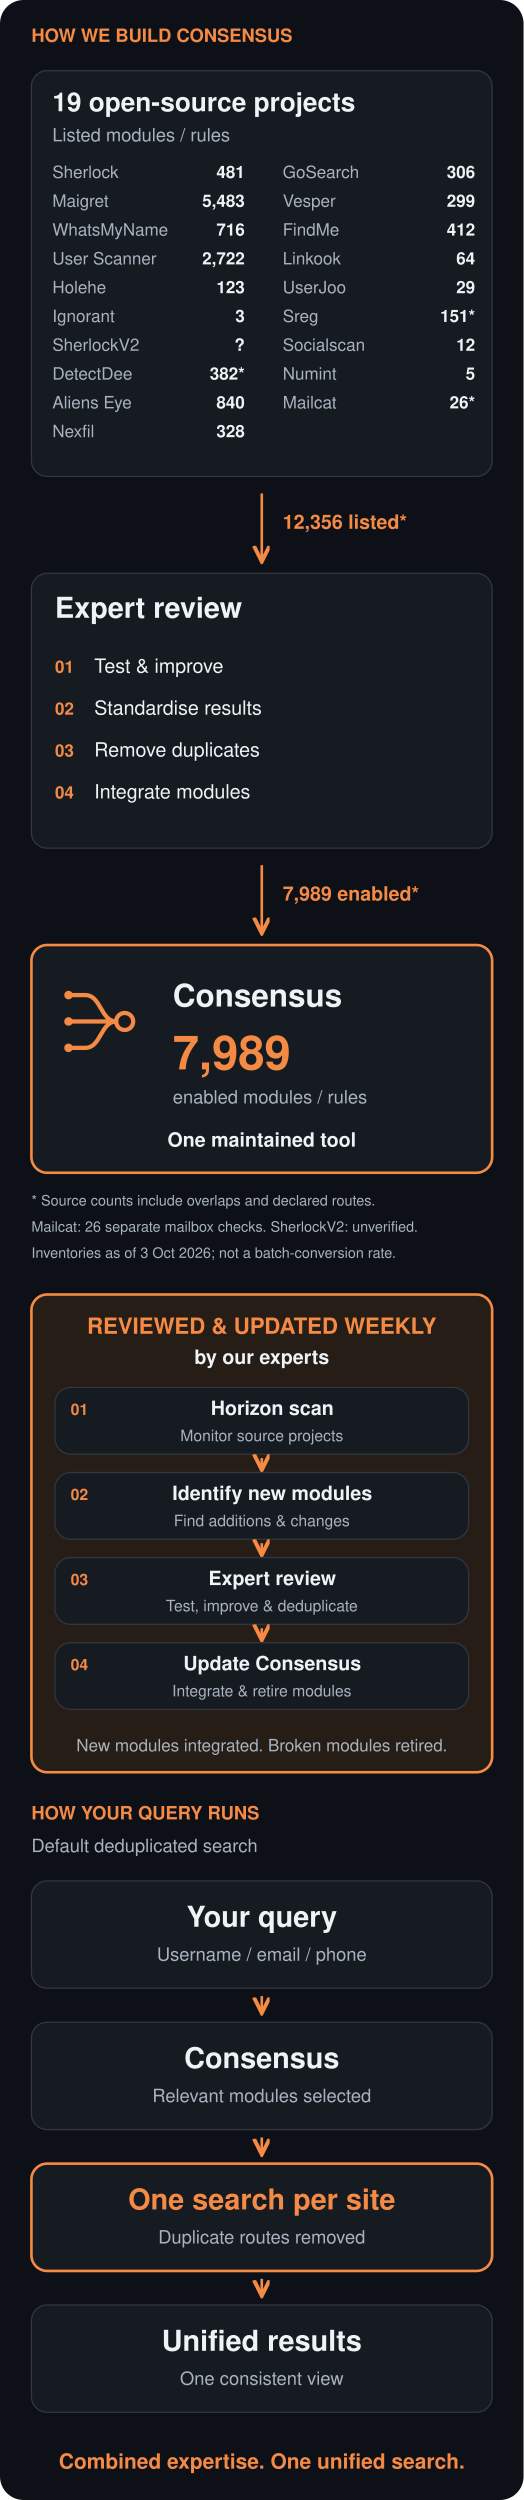
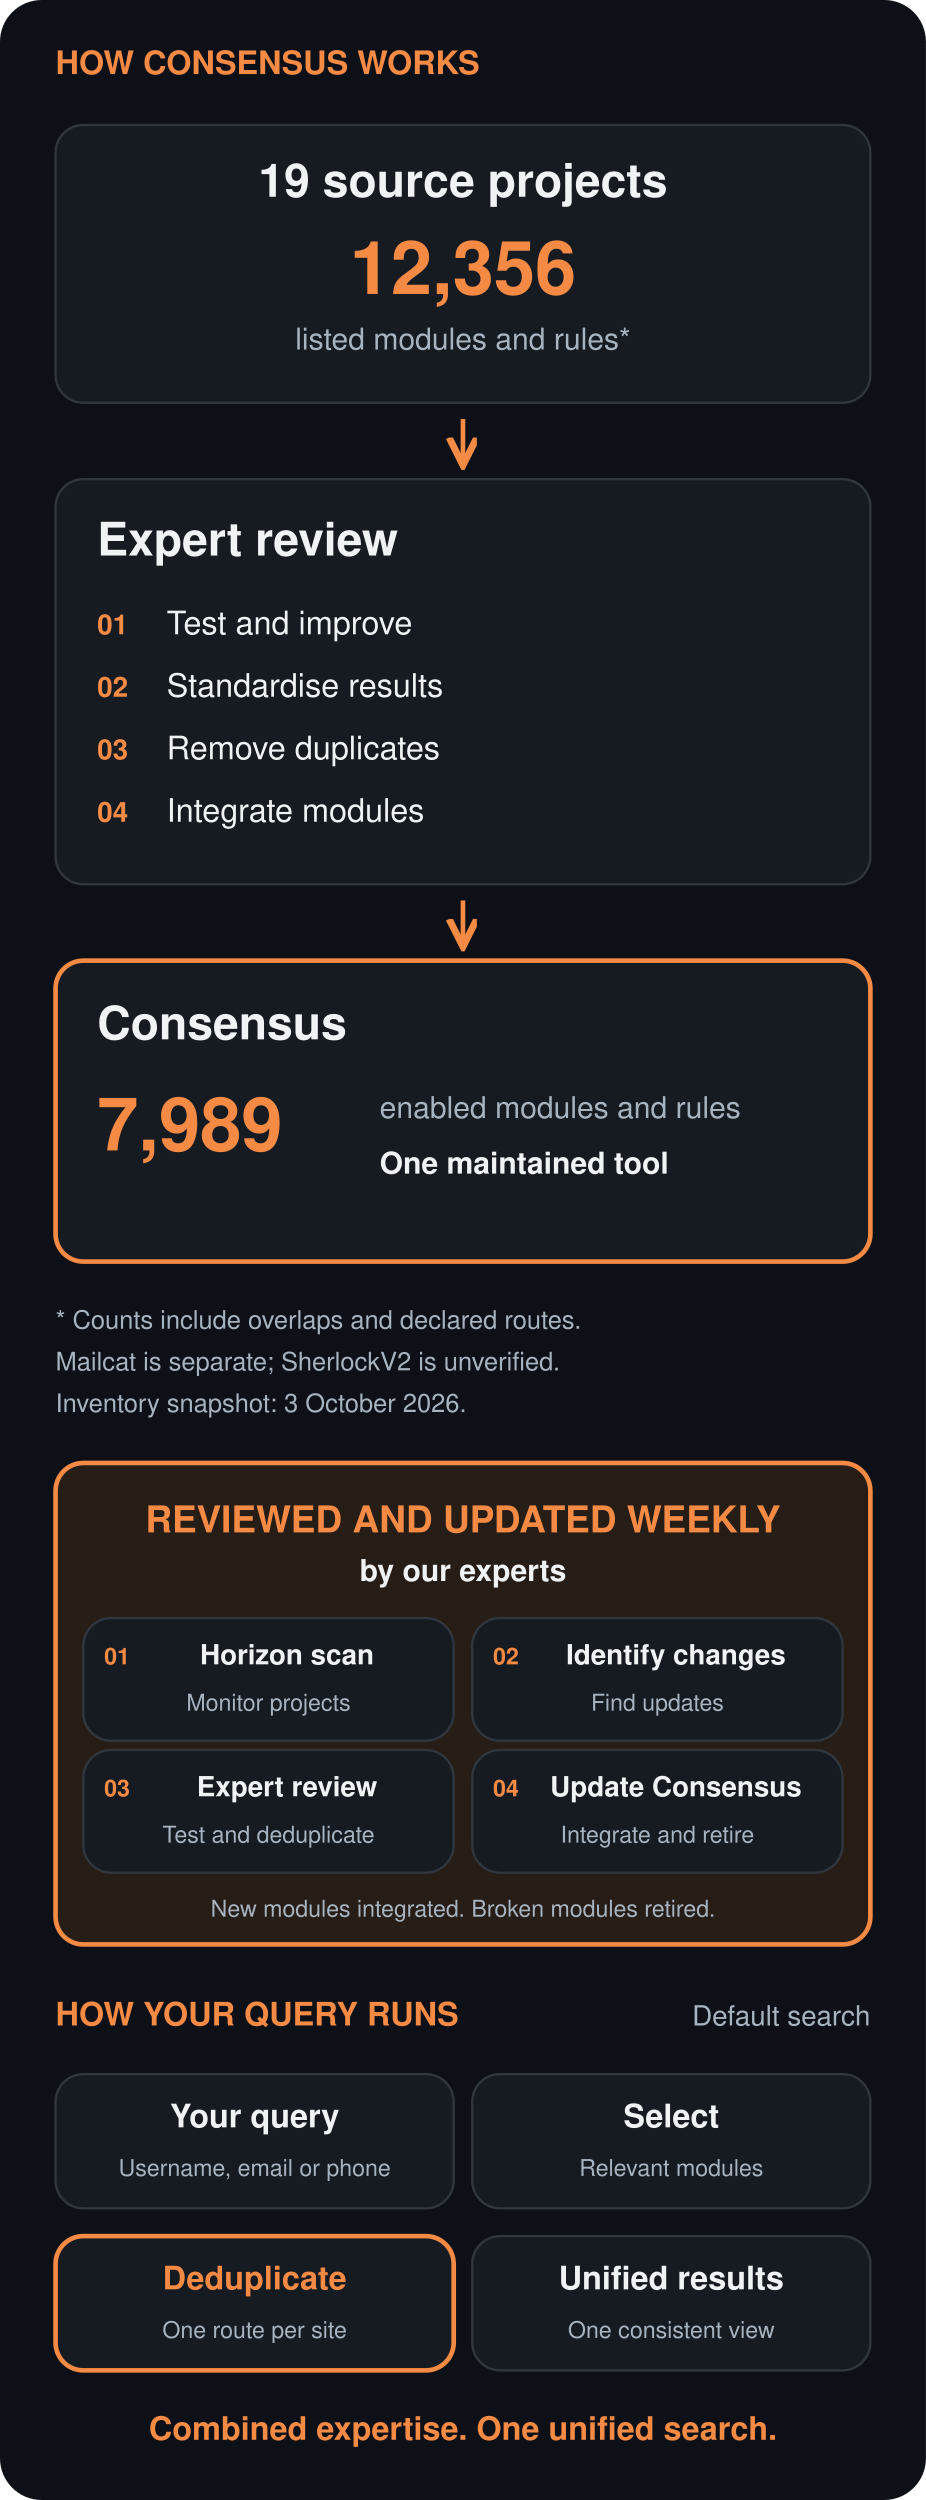
- <svg xmlns="http://www.w3.org/2000/svg" width="400" height="1910" viewBox="0 0 400 1910" role="img" aria-labelledby="title desc">
-   <rect width="400" height="1910" rx="18" fill="#0d1117" />
+ <svg xmlns="http://www.w3.org/2000/svg" width="400" height="1080" viewBox="0 0 400 1080" role="img" aria-labelledby="title desc">
+   <rect width="400" height="1080" rx="18" fill="#0d1117" />
  <defs>
    <marker id="arrow" markerWidth="7" markerHeight="7" refX="5" refY="3" orient="auto">
      <path d="M0 0L6 3L0 6" fill="none" stroke="#f58a45" stroke-width="1.5" />
    </marker>
  </defs>
  <g font-family="Segoe UI, Helvetica, Arial, sans-serif">
-     <text x="24" y="32" font-size="14" fill="#f58a45" font-weight="700" text-anchor="start">HOW WE BUILD CONSENSUS</text>
-     <rect x="24" y="54" width="352" height="310" rx="12" fill="#161b22" stroke="#30363d" stroke-width="1" />
-     <text x="40" y="85" font-size="20" fill="#f0f3f6" font-weight="650" text-anchor="start">19 open-source projects</text>
-     <text x="40" y="108" font-size="14" fill="#a8b3c0" font-weight="400" text-anchor="start">Listed modules / rules</text>
-     <text x="40.0" y="136" font-size="13" fill="#a8b3c0" font-weight="400" text-anchor="start">Sherlock</text>
-     <text x="187.0" y="136" font-size="13" fill="#f0f3f6" font-weight="600" text-anchor="end">481</text>
-     <text x="40.0" y="158" font-size="13" fill="#a8b3c0" font-weight="400" text-anchor="start">Maigret</text>
-     <text x="187.0" y="158" font-size="13" fill="#f0f3f6" font-weight="600" text-anchor="end">5,483</text>
-     <text x="40.0" y="180" font-size="13" fill="#a8b3c0" font-weight="400" text-anchor="start">WhatsMyName</text>
-     <text x="187.0" y="180" font-size="13" fill="#f0f3f6" font-weight="600" text-anchor="end">716</text>
-     <text x="40.0" y="202" font-size="13" fill="#a8b3c0" font-weight="400" text-anchor="start">User Scanner</text>
-     <text x="187.0" y="202" font-size="13" fill="#f0f3f6" font-weight="600" text-anchor="end">2,722</text>
-     <text x="40.0" y="224" font-size="13" fill="#a8b3c0" font-weight="400" text-anchor="start">Holehe</text>
-     <text x="187.0" y="224" font-size="13" fill="#f0f3f6" font-weight="600" text-anchor="end">123</text>
-     <text x="40.0" y="246" font-size="13" fill="#a8b3c0" font-weight="400" text-anchor="start">Ignorant</text>
-     <text x="187.0" y="246" font-size="13" fill="#f0f3f6" font-weight="600" text-anchor="end">3</text>
-     <text x="40.0" y="268" font-size="13" fill="#a8b3c0" font-weight="400" text-anchor="start">SherlockV2</text>
-     <text x="187.0" y="268" font-size="13" fill="#f0f3f6" font-weight="600" text-anchor="end">?</text>
-     <text x="40.0" y="290" font-size="13" fill="#a8b3c0" font-weight="400" text-anchor="start">DetectDee</text>
-     <text x="187.0" y="290" font-size="13" fill="#f0f3f6" font-weight="600" text-anchor="end">382*</text>
-     <text x="40.0" y="312" font-size="13" fill="#a8b3c0" font-weight="400" text-anchor="start">Aliens Eye</text>
-     <text x="187.0" y="312" font-size="13" fill="#f0f3f6" font-weight="600" text-anchor="end">840</text>
-     <text x="40.0" y="334" font-size="13" fill="#a8b3c0" font-weight="400" text-anchor="start">Nexfil</text>
-     <text x="187.0" y="334" font-size="13" fill="#f0f3f6" font-weight="600" text-anchor="end">328</text>
-     <text x="216.0" y="136" font-size="13" fill="#a8b3c0" font-weight="400" text-anchor="start">GoSearch</text>
-     <text x="363.0" y="136" font-size="13" fill="#f0f3f6" font-weight="600" text-anchor="end">306</text>
-     <text x="216.0" y="158" font-size="13" fill="#a8b3c0" font-weight="400" text-anchor="start">Vesper</text>
-     <text x="363.0" y="158" font-size="13" fill="#f0f3f6" font-weight="600" text-anchor="end">299</text>
-     <text x="216.0" y="180" font-size="13" fill="#a8b3c0" font-weight="400" text-anchor="start">FindMe</text>
-     <text x="363.0" y="180" font-size="13" fill="#f0f3f6" font-weight="600" text-anchor="end">412</text>
-     <text x="216.0" y="202" font-size="13" fill="#a8b3c0" font-weight="400" text-anchor="start">Linkook</text>
-     <text x="363.0" y="202" font-size="13" fill="#f0f3f6" font-weight="600" text-anchor="end">64</text>
-     <text x="216.0" y="224" font-size="13" fill="#a8b3c0" font-weight="400" text-anchor="start">UserJoo</text>
-     <text x="363.0" y="224" font-size="13" fill="#f0f3f6" font-weight="600" text-anchor="end">29</text>
-     <text x="216.0" y="246" font-size="13" fill="#a8b3c0" font-weight="400" text-anchor="start">Sreg</text>
-     <text x="363.0" y="246" font-size="13" fill="#f0f3f6" font-weight="600" text-anchor="end">151*</text>
-     <text x="216.0" y="268" font-size="13" fill="#a8b3c0" font-weight="400" text-anchor="start">Socialscan</text>
-     <text x="363.0" y="268" font-size="13" fill="#f0f3f6" font-weight="600" text-anchor="end">12</text>
-     <text x="216.0" y="290" font-size="13" fill="#a8b3c0" font-weight="400" text-anchor="start">Numint</text>
-     <text x="363.0" y="290" font-size="13" fill="#f0f3f6" font-weight="600" text-anchor="end">5</text>
-     <text x="216.0" y="312" font-size="13" fill="#a8b3c0" font-weight="400" text-anchor="start">Mailcat</text>
-     <text x="363.0" y="312" font-size="13" fill="#f0f3f6" font-weight="600" text-anchor="end">26*</text>
-     <rect x="24" y="438" width="352" height="210" rx="12" fill="#161b22" stroke="#30363d" stroke-width="1" />
-     <text x="42" y="472" font-size="22" fill="#f0f3f6" font-weight="650" text-anchor="start">Expert review</text>
-     <text x="42" y="514" font-size="13" fill="#f58a45" font-weight="700" text-anchor="start">01</text>
-     <text x="72" y="514" font-size="15" fill="#f0f3f6" font-weight="400" text-anchor="start">Test &amp; improve</text>
-     <text x="42" y="546" font-size="13" fill="#f58a45" font-weight="700" text-anchor="start">02</text>
-     <text x="72" y="546" font-size="15" fill="#f0f3f6" font-weight="400" text-anchor="start">Standardise results</text>
-     <text x="42" y="578" font-size="13" fill="#f58a45" font-weight="700" text-anchor="start">03</text>
-     <text x="72" y="578" font-size="15" fill="#f0f3f6" font-weight="400" text-anchor="start">Remove duplicates</text>
-     <text x="42" y="610" font-size="13" fill="#f58a45" font-weight="700" text-anchor="start">04</text>
-     <text x="72" y="610" font-size="15" fill="#f0f3f6" font-weight="400" text-anchor="start">Integrate modules</text>
-     <rect x="24" y="722" width="352" height="174" rx="12" fill="#161b22" stroke="#f58a45" stroke-width="2" />
-     <g transform="translate(40 744) scale(0.65)">
-       <g fill="none" stroke="#f58a45" stroke-width="5" stroke-linecap="round" stroke-linejoin="round">
-         <path d="M22 25h17c18 0 18 31 36 31M22 56h53M22 87h17c18 0 18-31 36-31" />
-         <circle cx="85" cy="56" r="10" />
-       </g>
-       <g fill="#f58a45">
-         <circle cx="19" cy="25" r="5" />
-         <circle cx="19" cy="56" r="5" />
-         <circle cx="19" cy="87" r="5" />
-       </g>
-     </g>
-     <text x="132" y="769" font-size="24" fill="#f0f3f6" font-weight="650" text-anchor="start">Consensus</text>
-     <text x="132" y="817" font-size="36" fill="#f58a45" font-weight="700" text-anchor="start">7,989</text>
-     <text x="132" y="843" font-size="14" fill="#a8b3c0" font-weight="400" text-anchor="start">enabled modules / rules</text>
-     <text x="200.0" y="876" font-size="15" fill="#f0f3f6" font-weight="600" text-anchor="middle">One maintained tool</text>
-     <path d="M200 377L200 427" fill="none" stroke="#f58a45" stroke-width="2" marker-end="url(#arrow)" />
-     <text x="216" y="404" font-size="15" fill="#f58a45" font-weight="600" text-anchor="start">12,356 listed*</text>
-     <path d="M200 661L200 711" fill="none" stroke="#f58a45" stroke-width="2" marker-end="url(#arrow)" />
-     <text x="216" y="688" font-size="15" fill="#f58a45" font-weight="600" text-anchor="start">7,989 enabled*</text>
-     <text x="24" y="921" font-size="11" fill="#a8b3c0" font-weight="400" text-anchor="start">* Source counts include overlaps and declared routes.</text>
-     <text x="24" y="941" font-size="11" fill="#a8b3c0" font-weight="400" text-anchor="start">Mailcat: 26 separate mailbox checks. SherlockV2: unverified.</text>
-     <text x="24" y="961" font-size="11" fill="#a8b3c0" font-weight="400" text-anchor="start">Inventories as of 3 Oct 2026; not a batch-conversion rate.</text>
-     <rect x="24" y="989" width="352" height="365" rx="12" fill="#261d17" stroke="#f58a45" stroke-width="2" />
-     <text x="200" y="1019" font-size="17" fill="#f58a45" font-weight="700" text-anchor="middle">REVIEWED &amp; UPDATED WEEKLY</text>
-     <text x="200" y="1042" font-size="15" fill="#f0f3f6" font-weight="600" text-anchor="middle">by our experts</text>
-     <rect x="42" y="1060" width="316" height="51" rx="12" fill="#161b22" stroke="#30363d" stroke-width="1" />
-     <text x="54" y="1081" font-size="12" fill="#f58a45" font-weight="700" text-anchor="start">01</text>
-     <text x="208.0" y="1081" font-size="15" fill="#f0f3f6" font-weight="600" text-anchor="middle">Horizon scan</text>
-     <text x="200.0" y="1101" font-size="12" fill="#a8b3c0" font-weight="400" text-anchor="middle">Monitor source projects</text>
-     <path d="M200 1114L200 1121" fill="none" stroke="#f58a45" stroke-width="2" marker-end="url(#arrow)" />
-     <rect x="42" y="1125" width="316" height="51" rx="12" fill="#161b22" stroke="#30363d" stroke-width="1" />
-     <text x="54" y="1146" font-size="12" fill="#f58a45" font-weight="700" text-anchor="start">02</text>
-     <text x="208.0" y="1146" font-size="15" fill="#f0f3f6" font-weight="600" text-anchor="middle">Identify new modules</text>
-     <text x="200.0" y="1166" font-size="12" fill="#a8b3c0" font-weight="400" text-anchor="middle">Find additions &amp; changes</text>
-     <path d="M200 1179L200 1186" fill="none" stroke="#f58a45" stroke-width="2" marker-end="url(#arrow)" />
-     <rect x="42" y="1190" width="316" height="51" rx="12" fill="#161b22" stroke="#30363d" stroke-width="1" />
-     <text x="54" y="1211" font-size="12" fill="#f58a45" font-weight="700" text-anchor="start">03</text>
-     <text x="208.0" y="1211" font-size="15" fill="#f0f3f6" font-weight="600" text-anchor="middle">Expert review</text>
-     <text x="200.0" y="1231" font-size="12" fill="#a8b3c0" font-weight="400" text-anchor="middle">Test, improve &amp; deduplicate</text>
-     <path d="M200 1244L200 1251" fill="none" stroke="#f58a45" stroke-width="2" marker-end="url(#arrow)" />
-     <rect x="42" y="1255" width="316" height="51" rx="12" fill="#161b22" stroke="#30363d" stroke-width="1" />
-     <text x="54" y="1276" font-size="12" fill="#f58a45" font-weight="700" text-anchor="start">04</text>
-     <text x="208.0" y="1276" font-size="15" fill="#f0f3f6" font-weight="600" text-anchor="middle">Update Consensus</text>
-     <text x="200.0" y="1296" font-size="12" fill="#a8b3c0" font-weight="400" text-anchor="middle">Integrate &amp; retire modules</text>
-     <text x="200" y="1338" font-size="13" fill="#a8b3c0" font-weight="400" text-anchor="middle">New modules integrated. Broken modules retired.</text>
-     <text x="24" y="1390" font-size="14" fill="#f58a45" font-weight="700" text-anchor="start">HOW YOUR QUERY RUNS</text>
-     <text x="24" y="1415" font-size="14" fill="#a8b3c0" font-weight="400" text-anchor="start">Default deduplicated search</text>
-     <rect x="24" y="1437" width="352" height="82" rx="12" fill="#161b22" stroke="#30363d" stroke-width="1" />
-     <text x="200.0" y="1472" font-size="22" fill="#f0f3f6" font-weight="600" text-anchor="middle">Your query</text>
-     <text x="200.0" y="1498" font-size="14" fill="#a8b3c0" font-weight="400" text-anchor="middle">Username / email / phone</text>
-     <path d="M200 1525L200 1536" fill="none" stroke="#f58a45" stroke-width="2" marker-end="url(#arrow)" />
-     <rect x="24" y="1545" width="352" height="82" rx="12" fill="#161b22" stroke="#30363d" stroke-width="1" />
-     <text x="200.0" y="1580" font-size="22" fill="#f0f3f6" font-weight="600" text-anchor="middle">Consensus</text>
-     <text x="200.0" y="1606" font-size="14" fill="#a8b3c0" font-weight="400" text-anchor="middle">Relevant modules selected</text>
-     <path d="M200 1633L200 1644" fill="none" stroke="#f58a45" stroke-width="2" marker-end="url(#arrow)" />
-     <rect x="24" y="1653" width="352" height="82" rx="12" fill="#161b22" stroke="#f58a45" stroke-width="2" />
-     <text x="200.0" y="1688" font-size="22" fill="#f58a45" font-weight="600" text-anchor="middle">One search per site</text>
-     <text x="200.0" y="1714" font-size="14" fill="#a8b3c0" font-weight="400" text-anchor="middle">Duplicate routes removed</text>
-     <path d="M200 1741L200 1752" fill="none" stroke="#f58a45" stroke-width="2" marker-end="url(#arrow)" />
-     <rect x="24" y="1761" width="352" height="82" rx="12" fill="#161b22" stroke="#30363d" stroke-width="1" />
-     <text x="200.0" y="1796" font-size="22" fill="#f0f3f6" font-weight="600" text-anchor="middle">Unified results</text>
-     <text x="200.0" y="1822" font-size="14" fill="#a8b3c0" font-weight="400" text-anchor="middle">One consistent view</text>
-     <text x="200.0" y="1886" font-size="16" fill="#f58a45" font-weight="600" text-anchor="middle">Combined expertise. One unified search.</text>
+     <text x="24" y="32" font-size="14" fill="#f58a45" font-weight="700" text-anchor="start">HOW CONSENSUS WORKS</text>
+     <rect x="24" y="54" width="352" height="120" rx="12" fill="#161b22" stroke="#30363d" stroke-width="1" />
+     <text x="200" y="85" font-size="20" fill="#f0f3f6" font-weight="650" text-anchor="middle">19 source projects</text>
+     <text x="200" y="127" font-size="32" fill="#f58a45" font-weight="700" text-anchor="middle">12,356</text>
+     <text x="200" y="151" font-size="13" fill="#a8b3c0" font-weight="400" text-anchor="middle">listed modules and rules*</text>
+     <path d="M200 181L200 199" fill="none" stroke="#f58a45" stroke-width="2" marker-end="url(#arrow)" />
+     <rect x="24" y="207" width="352" height="175" rx="12" fill="#161b22" stroke="#30363d" stroke-width="1" />
+     <text x="42" y="240" font-size="20" fill="#f0f3f6" font-weight="650" text-anchor="start">Expert review</text>
+     <text x="42" y="274" font-size="12" fill="#f58a45" font-weight="700" text-anchor="start">01</text>
+     <text x="72" y="274" font-size="14" fill="#f0f3f6" font-weight="400" text-anchor="start">Test and improve</text>
+     <text x="42" y="301" font-size="12" fill="#f58a45" font-weight="700" text-anchor="start">02</text>
+     <text x="72" y="301" font-size="14" fill="#f0f3f6" font-weight="400" text-anchor="start">Standardise results</text>
+     <text x="42" y="328" font-size="12" fill="#f58a45" font-weight="700" text-anchor="start">03</text>
+     <text x="72" y="328" font-size="14" fill="#f0f3f6" font-weight="400" text-anchor="start">Remove duplicates</text>
+     <text x="42" y="355" font-size="12" fill="#f58a45" font-weight="700" text-anchor="start">04</text>
+     <text x="72" y="355" font-size="14" fill="#f0f3f6" font-weight="400" text-anchor="start">Integrate modules</text>
+     <path d="M200 389L200 407" fill="none" stroke="#f58a45" stroke-width="2" marker-end="url(#arrow)" />
+     <rect x="24" y="415" width="352" height="130" rx="12" fill="#161b22" stroke="#f58a45" stroke-width="2" />
+     <text x="42" y="449" font-size="20" fill="#f0f3f6" font-weight="650" text-anchor="start">Consensus</text>
+     <text x="42" y="497" font-size="32" fill="#f58a45" font-weight="700" text-anchor="start">7,989</text>
+     <text x="164" y="483" font-size="13" fill="#a8b3c0" font-weight="400" text-anchor="start">enabled modules and rules</text>
+     <text x="164" y="507" font-size="13" fill="#f0f3f6" font-weight="600" text-anchor="start">One maintained tool</text>
+     <text x="24" y="574" font-size="11" fill="#a8b3c0" font-weight="400" text-anchor="start">* Counts include overlaps and declared routes.</text>
+     <text x="24" y="592" font-size="11" fill="#a8b3c0" font-weight="400" text-anchor="start">Mailcat is separate; SherlockV2 is unverified.</text>
+     <text x="24" y="610" font-size="11" fill="#a8b3c0" font-weight="400" text-anchor="start">Inventory snapshot: 3 October 2026.</text>
+     <rect x="24" y="632" width="352" height="208" rx="12" fill="#261d17" stroke="#f58a45" stroke-width="2" />
+     <text x="200" y="662" font-size="16" fill="#f58a45" font-weight="700" text-anchor="middle">REVIEWED AND UPDATED WEEKLY</text>
+     <text x="200" y="683" font-size="13" fill="#f0f3f6" font-weight="600" text-anchor="middle">by our experts</text>
+     <rect x="36" y="699" width="160" height="53" rx="12" fill="#161b22" stroke="#30363d" stroke-width="1" />
+     <text x="45" y="719" font-size="10" fill="#f58a45" font-weight="700" text-anchor="start">01</text>
+     <text x="124" y="719" font-size="12" fill="#f0f3f6" font-weight="600" text-anchor="middle">Horizon scan</text>
+     <text x="116" y="739" font-size="10" fill="#a8b3c0" font-weight="400" text-anchor="middle">Monitor projects</text>
+     <rect x="204" y="699" width="160" height="53" rx="12" fill="#161b22" stroke="#30363d" stroke-width="1" />
+     <text x="213" y="719" font-size="10" fill="#f58a45" font-weight="700" text-anchor="start">02</text>
+     <text x="292" y="719" font-size="12" fill="#f0f3f6" font-weight="600" text-anchor="middle">Identify changes</text>
+     <text x="284" y="739" font-size="10" fill="#a8b3c0" font-weight="400" text-anchor="middle">Find updates</text>
+     <rect x="36" y="756" width="160" height="53" rx="12" fill="#161b22" stroke="#30363d" stroke-width="1" />
+     <text x="45" y="776" font-size="10" fill="#f58a45" font-weight="700" text-anchor="start">03</text>
+     <text x="124" y="776" font-size="12" fill="#f0f3f6" font-weight="600" text-anchor="middle">Expert review</text>
+     <text x="116" y="796" font-size="10" fill="#a8b3c0" font-weight="400" text-anchor="middle">Test and deduplicate</text>
+     <rect x="204" y="756" width="160" height="53" rx="12" fill="#161b22" stroke="#30363d" stroke-width="1" />
+     <text x="213" y="776" font-size="10" fill="#f58a45" font-weight="700" text-anchor="start">04</text>
+     <text x="292" y="776" font-size="12" fill="#f0f3f6" font-weight="600" text-anchor="middle">Update Consensus</text>
+     <text x="284" y="796" font-size="10" fill="#a8b3c0" font-weight="400" text-anchor="middle">Integrate and retire</text>
+     <text x="200" y="828" font-size="10" fill="#a8b3c0" font-weight="400" text-anchor="middle">New modules integrated. Broken modules retired.</text>
+     <text x="24" y="875" font-size="14" fill="#f58a45" font-weight="700" text-anchor="start">HOW YOUR QUERY RUNS</text>
+     <text x="376" y="875" font-size="12" fill="#a8b3c0" font-weight="400" text-anchor="end">Default search</text>
+     <rect x="24" y="896" width="172" height="58" rx="12" fill="#161b22" stroke="#30363d" stroke-width="1" />
+     <text x="110" y="919" font-size="14" fill="#f0f3f6" font-weight="600" text-anchor="middle">Your query</text>
+     <text x="110" y="940" font-size="10" fill="#a8b3c0" font-weight="400" text-anchor="middle">Username, email or phone</text>
+     <rect x="204" y="896" width="172" height="58" rx="12" fill="#161b22" stroke="#30363d" stroke-width="1" />
+     <text x="290" y="919" font-size="14" fill="#f0f3f6" font-weight="600" text-anchor="middle">Select</text>
+     <text x="290" y="940" font-size="10" fill="#a8b3c0" font-weight="400" text-anchor="middle">Relevant modules</text>
+     <rect x="24" y="966" width="172" height="58" rx="12" fill="#161b22" stroke="#f58a45" stroke-width="2" />
+     <text x="110" y="989" font-size="14" fill="#f58a45" font-weight="600" text-anchor="middle">Deduplicate</text>
+     <text x="110" y="1010" font-size="10" fill="#a8b3c0" font-weight="400" text-anchor="middle">One route per site</text>
+     <rect x="204" y="966" width="172" height="58" rx="12" fill="#161b22" stroke="#30363d" stroke-width="1" />
+     <text x="290" y="989" font-size="14" fill="#f0f3f6" font-weight="600" text-anchor="middle">Unified results</text>
+     <text x="290" y="1010" font-size="10" fill="#a8b3c0" font-weight="400" text-anchor="middle">One consistent view</text>
+     <text x="200" y="1054" font-size="14" fill="#f58a45" font-weight="600" text-anchor="middle">Combined expertise. One unified search.</text>
  </g>
</svg>
